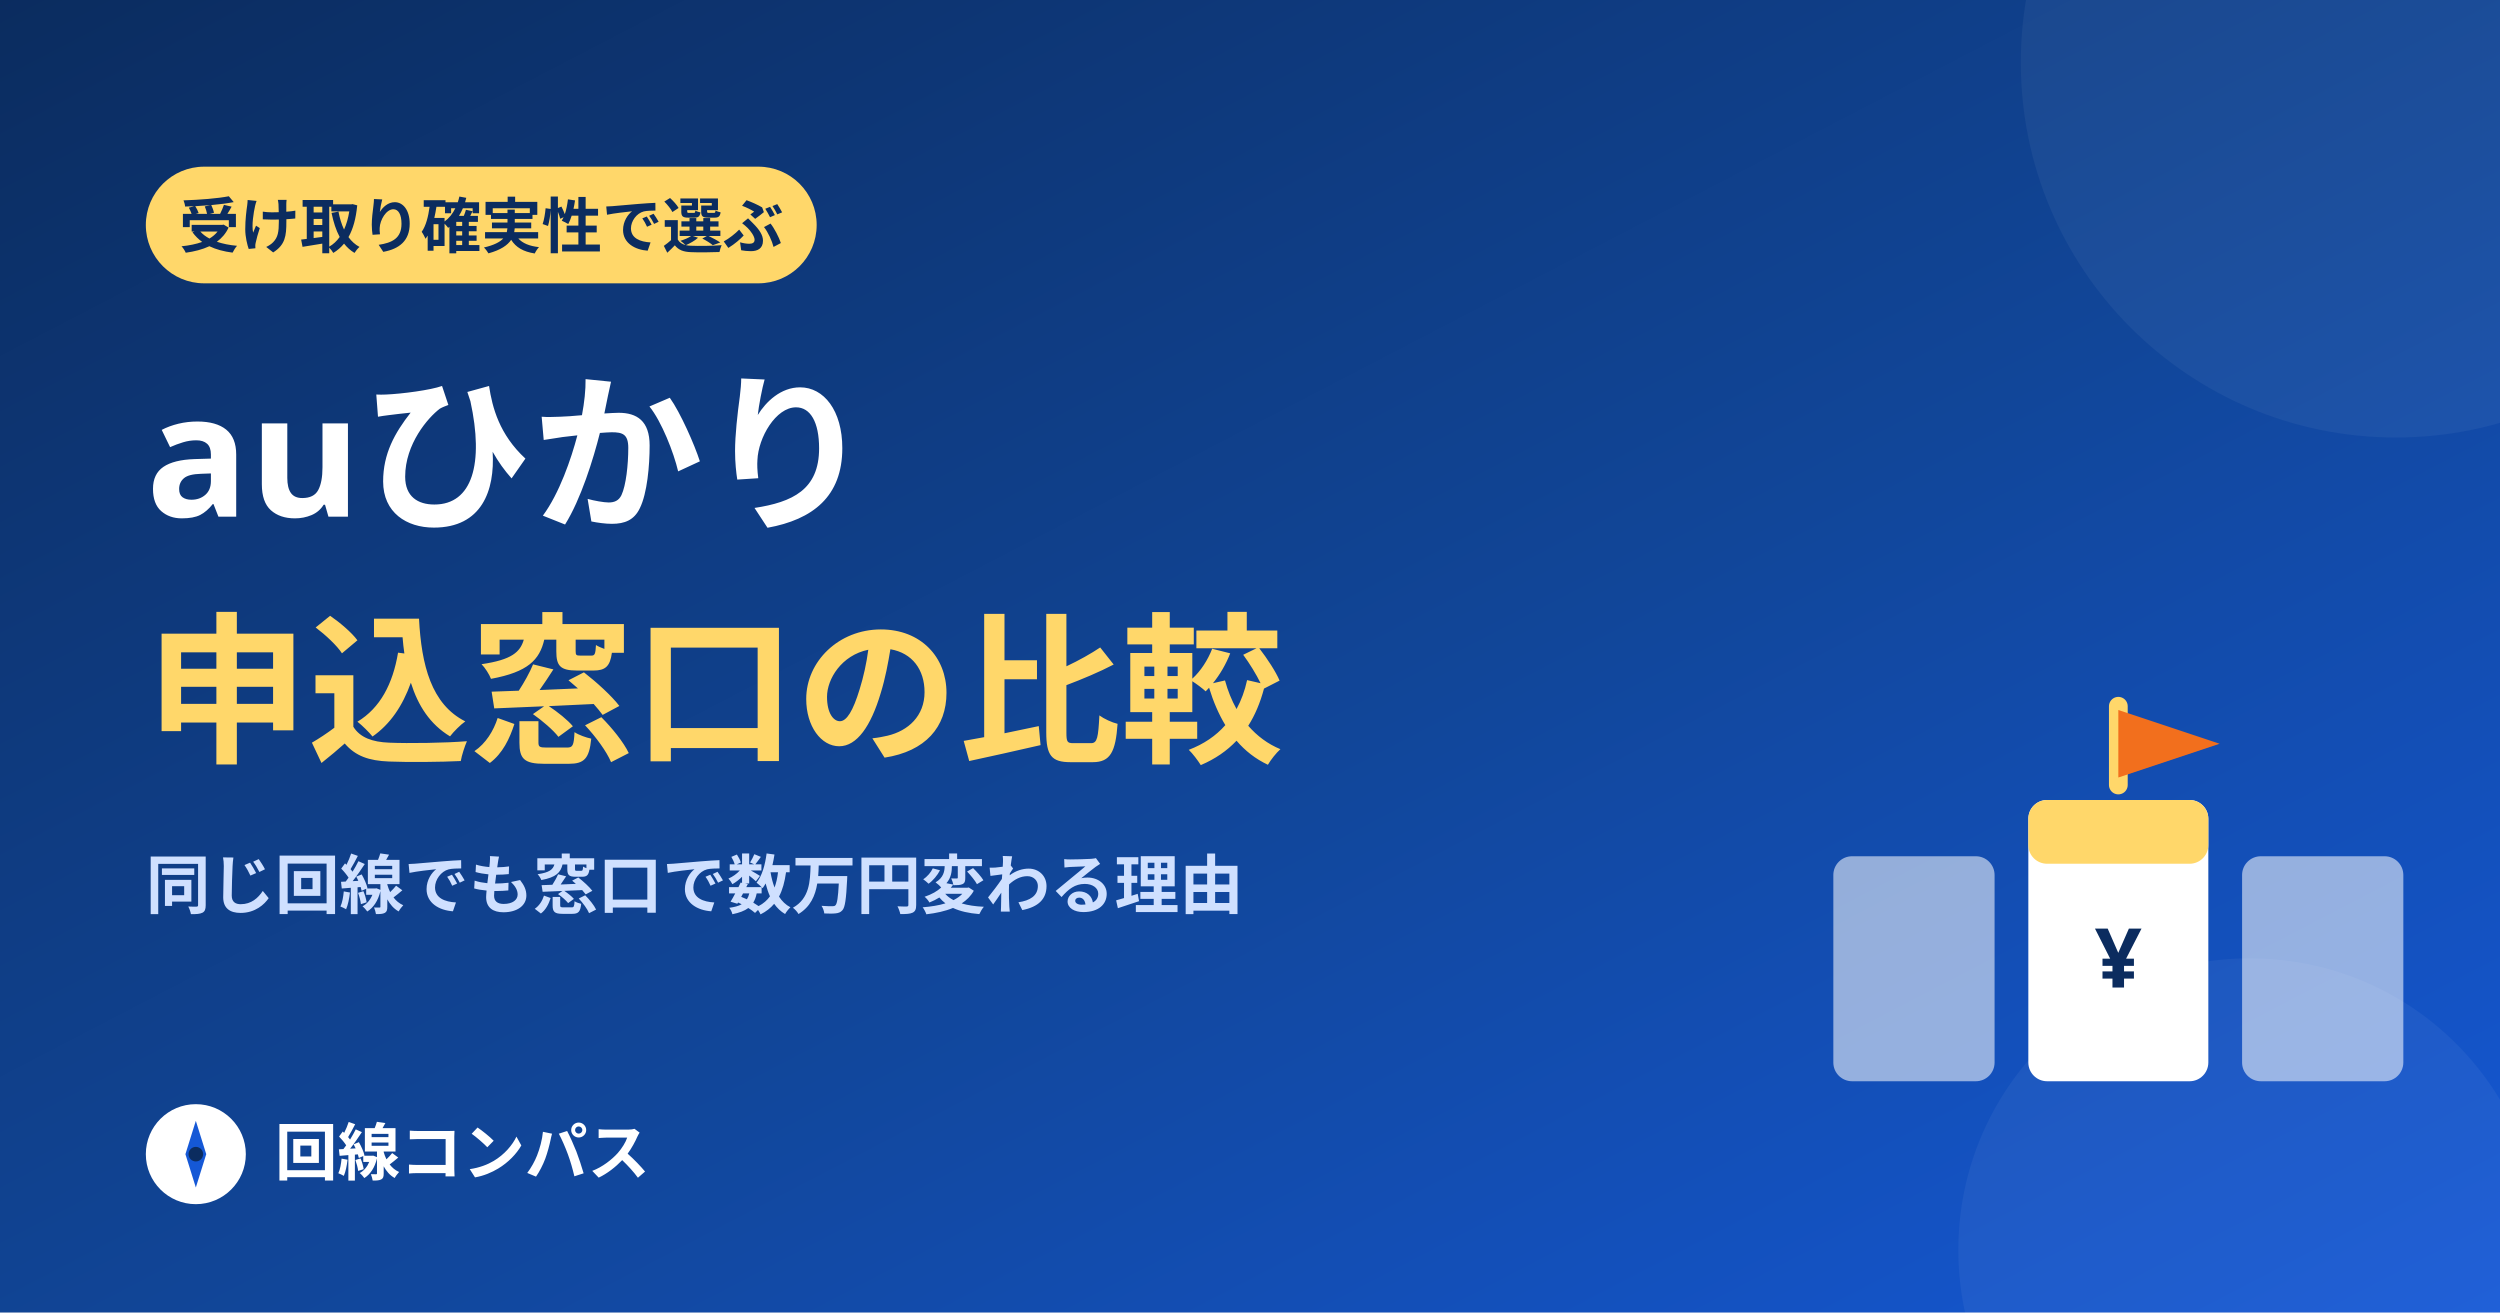
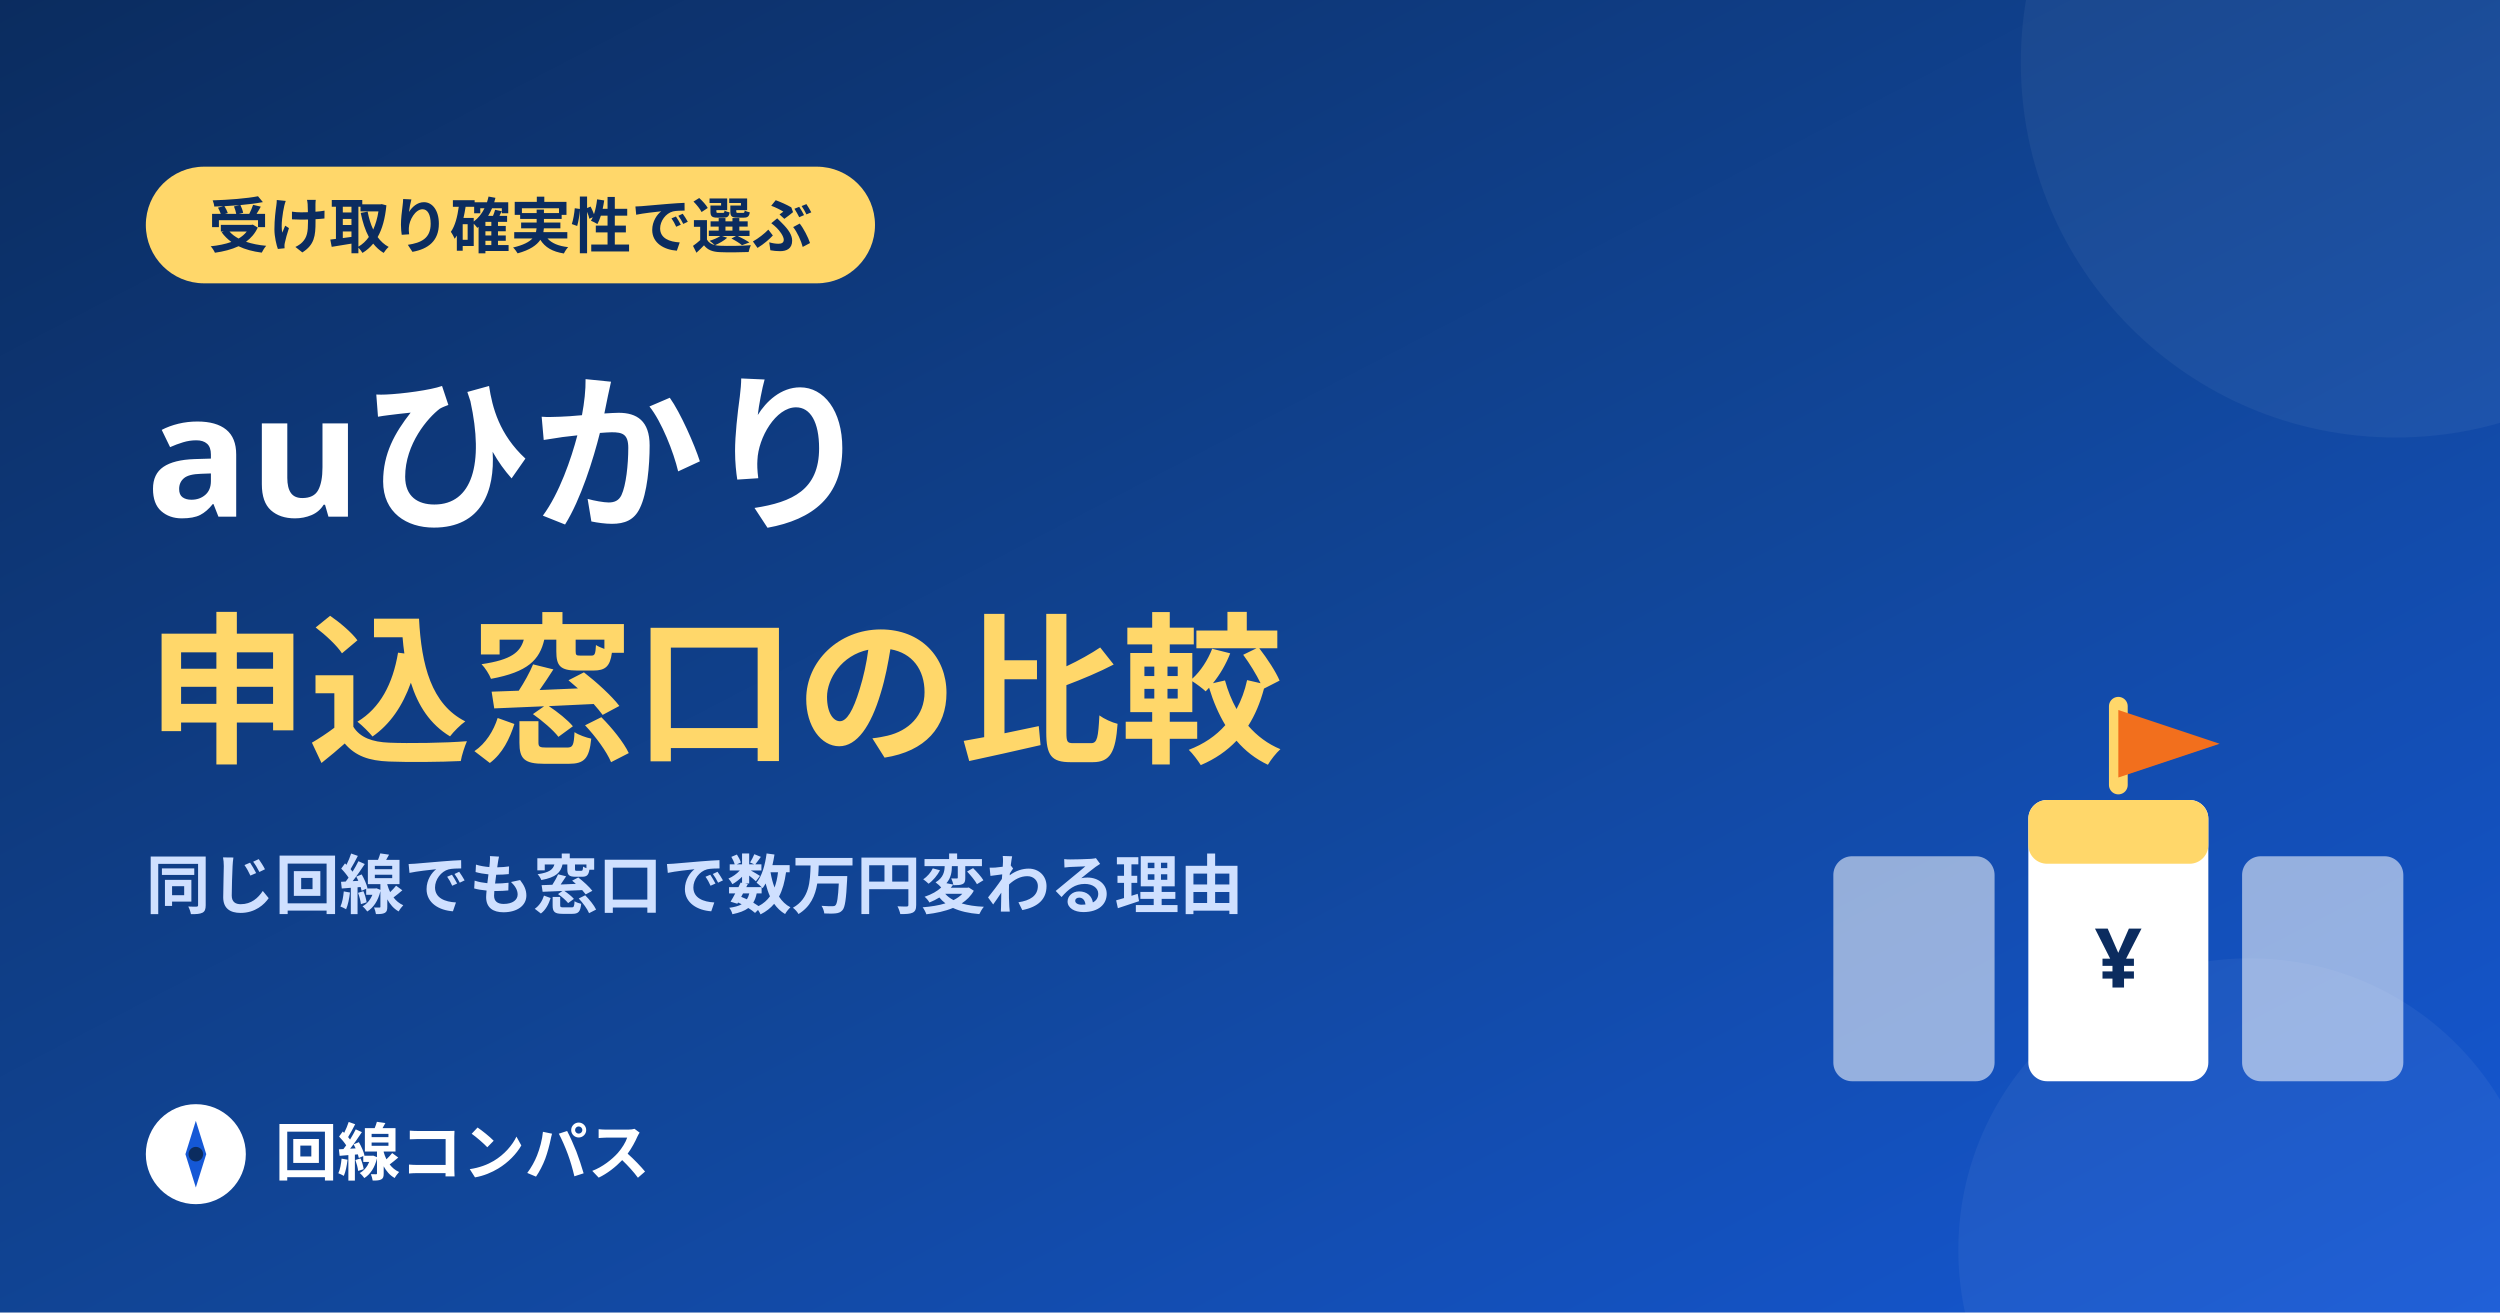
<svg xmlns="http://www.w3.org/2000/svg" viewBox="0 0 1200 630" role="img" aria-label="auひかりの申し込み窓口・代理店比較" font-family="'Noto Sans JP','Hiragino Sans','Yu Gothic',Meiryo,sans-serif">
  <defs>
    <linearGradient id="bg" x1="0" y1="0" x2="1" y2="1">
      <stop offset="0" stop-color="#0b2c5f" />
      <stop offset=".55" stop-color="#114699" />
      <stop offset="1" stop-color="#1558d6" />
    </linearGradient>
  </defs>
  <rect width="1200" height="630" fill="url(#bg)" />
  <circle cx="1150" cy="30" r="180" fill="#ffffff" opacity=".05" />
  <circle cx="1080" cy="600" r="140" fill="#ffffff" opacity=".05" />
  <g transform="translate(880, 330) scale(0.9)">
    <rect x="0" y="90" width="86" height="120" rx="10" fill="#ffffff" opacity=".55" />
    <rect x="104" y="60" width="96" height="150" rx="10" fill="#ffffff" />
    <rect x="104" y="60" width="96" height="34" rx="10" fill="#ffd76a" />
    <text x="152" y="160" text-anchor="middle" font-size="44" font-weight="800" fill="#0b2c5f">¥</text>
    <rect x="218" y="90" width="86" height="120" rx="10" fill="#ffffff" opacity=".55" />
    <path d="M152 10 V52" stroke="#ffd76a" stroke-width="10" stroke-linecap="round" />
    <path d="M152 12 L206 30 L152 48 Z" fill="#f26f1d" />
  </g>
-   <rect x="70" y="80" width="322" height="56" rx="28" fill="#ffd76a" />
-   <text x="231" y="119" text-anchor="middle" font-size="29" font-weight="800" fill="#0b2c5f">受け取り確実性で選ぶ</text>
+   <rect x="70" y="80" width="350" height="56" rx="28" fill="#ffd76a" />
+   <text x="245" y="119" text-anchor="middle" font-size="29" font-weight="800" fill="#0b2c5f">受け取り確実性で選ぶ</text>
  <text x="70" y="248" font-size="82" font-weight="800" fill="#ffffff">auひかり</text>
  <text x="70" y="360" font-size="78" font-weight="800" fill="#ffd76a">申込窓口の比較</text>
  <text x="70" y="436" font-size="31" font-weight="600" fill="#cfe0ff">同じ回線でも窓口で数万円変わる理由</text>
  <g transform="translate(70,530)">
    <circle cx="24" cy="24" r="24" fill="#ffffff" />
    <polygon points="24,8 29,24 24,40 19,24" fill="#1558d6" />
    <circle cx="24" cy="24" r="3.5" fill="#0b2c5f" />
    <text x="62" y="34" font-size="30" font-weight="800" fill="#ffffff">回線コンパス</text>
  </g>
</svg>
